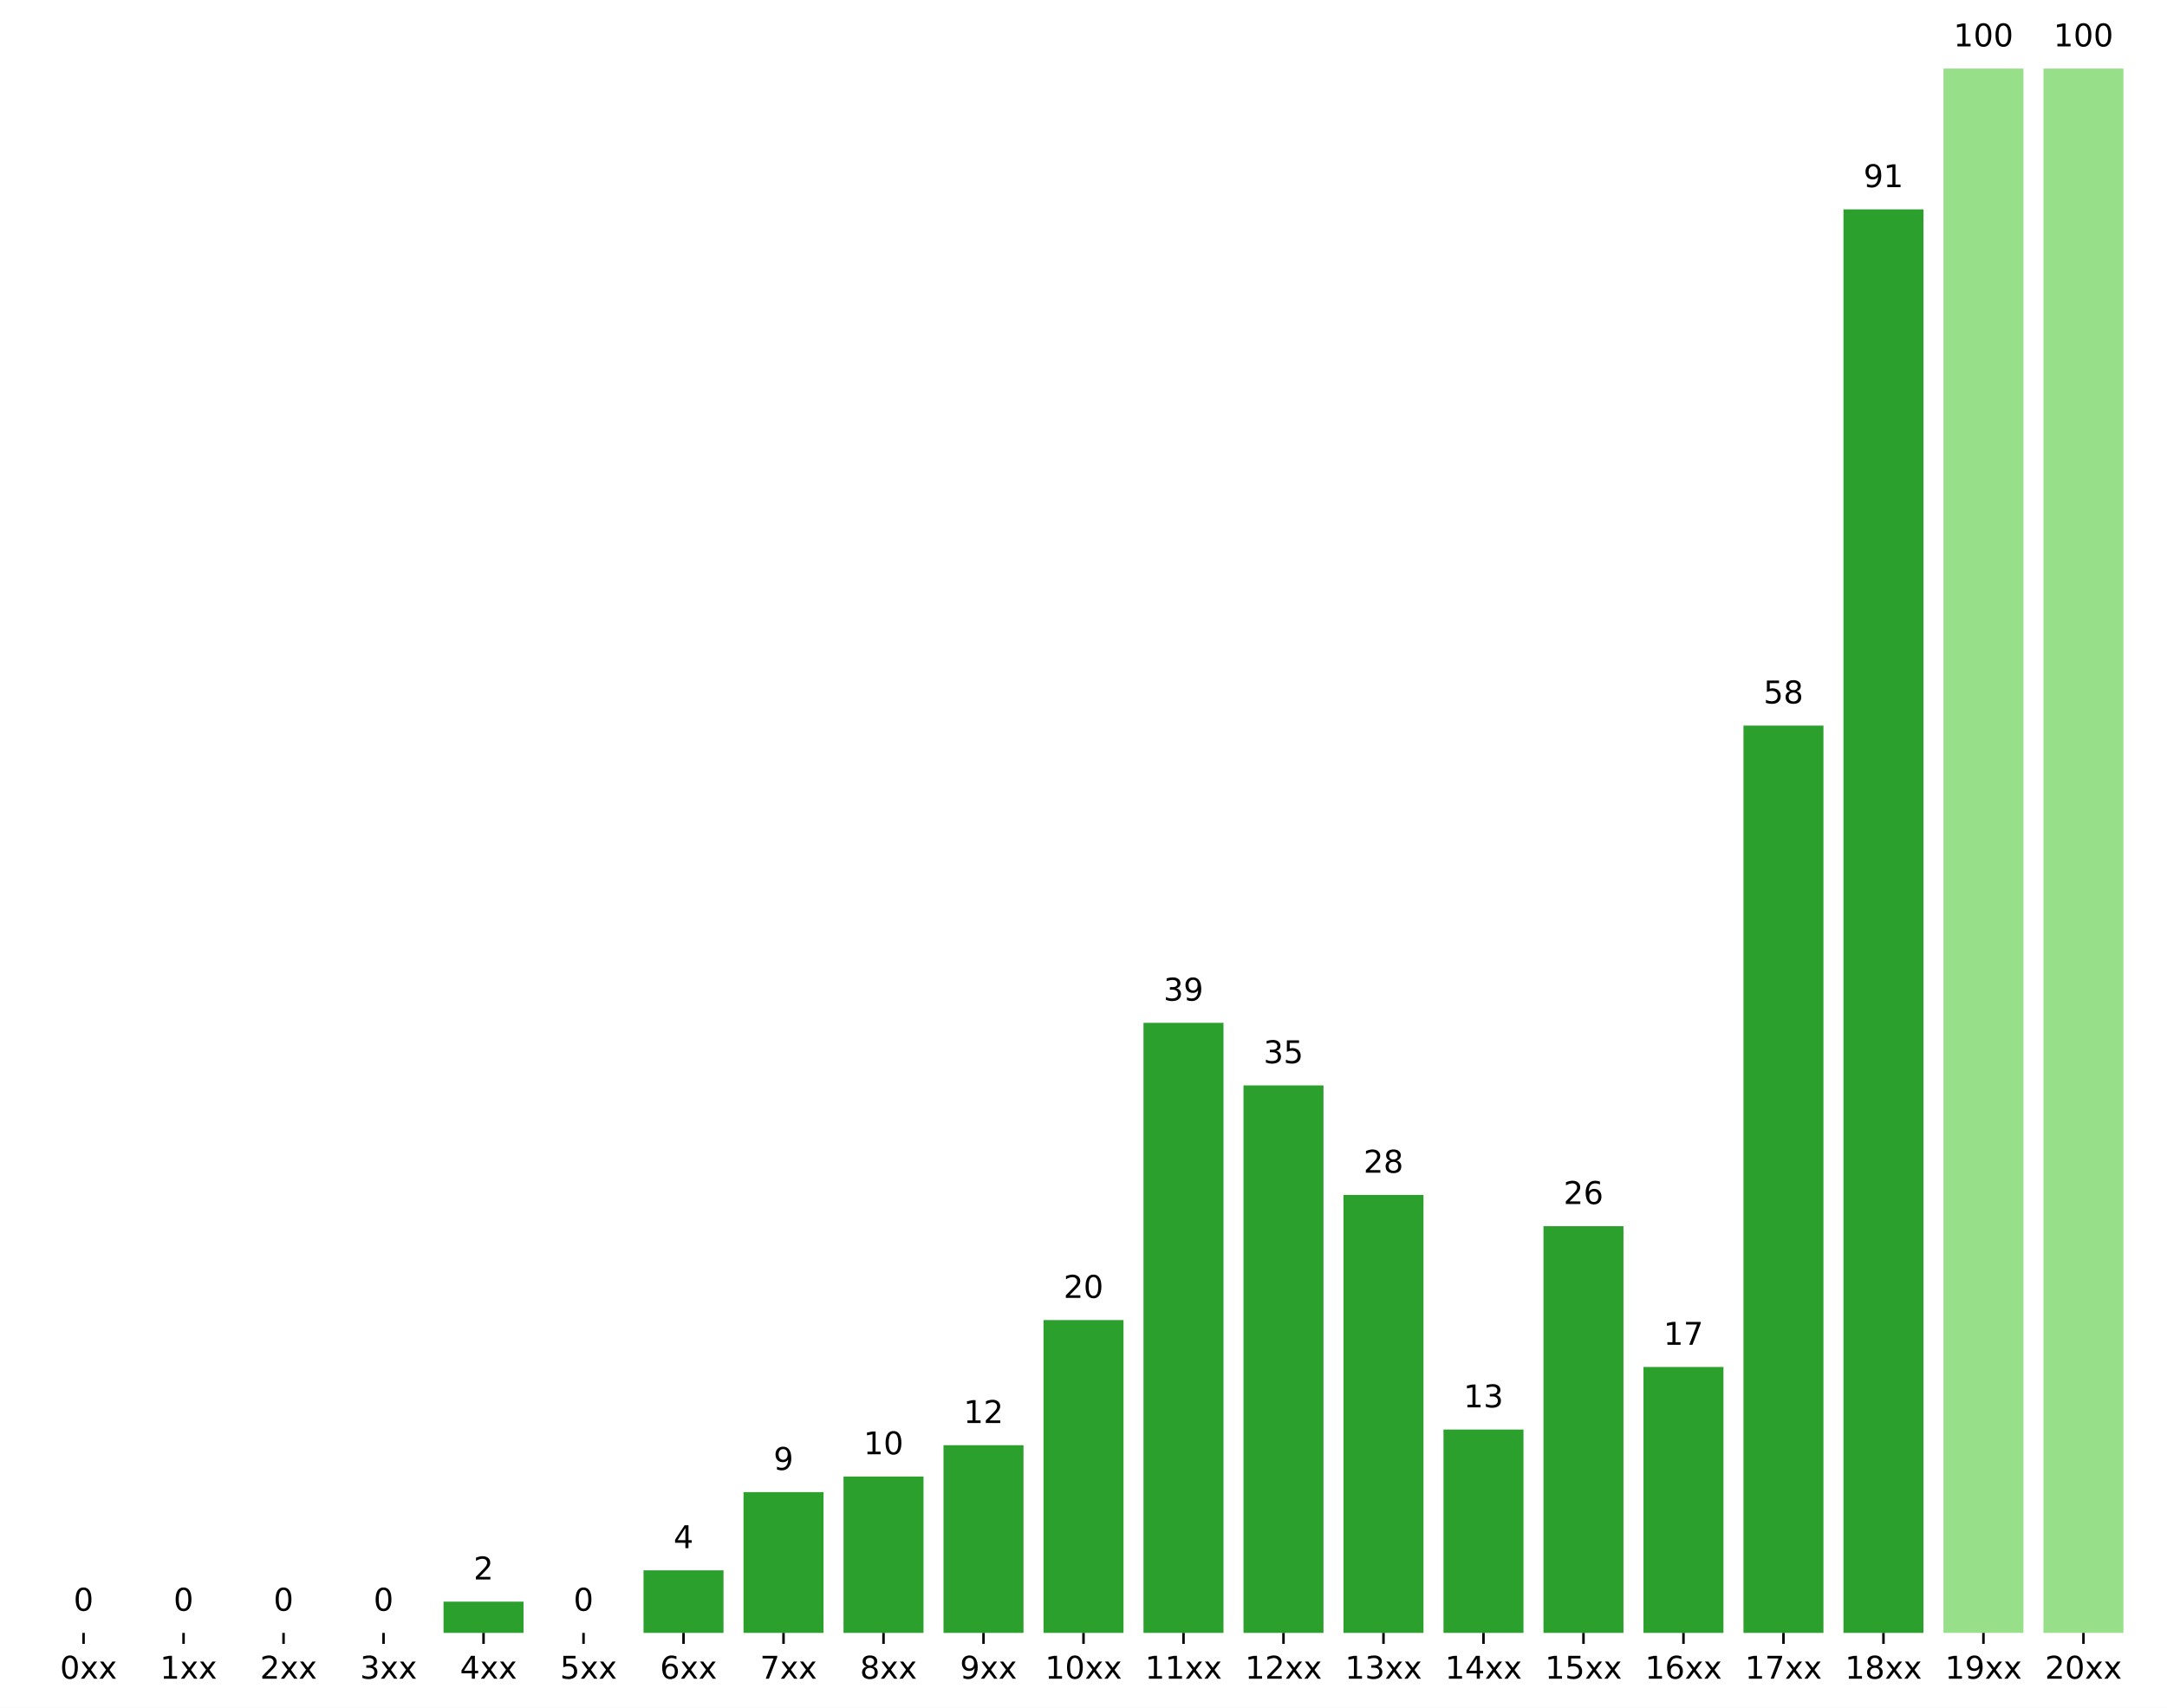
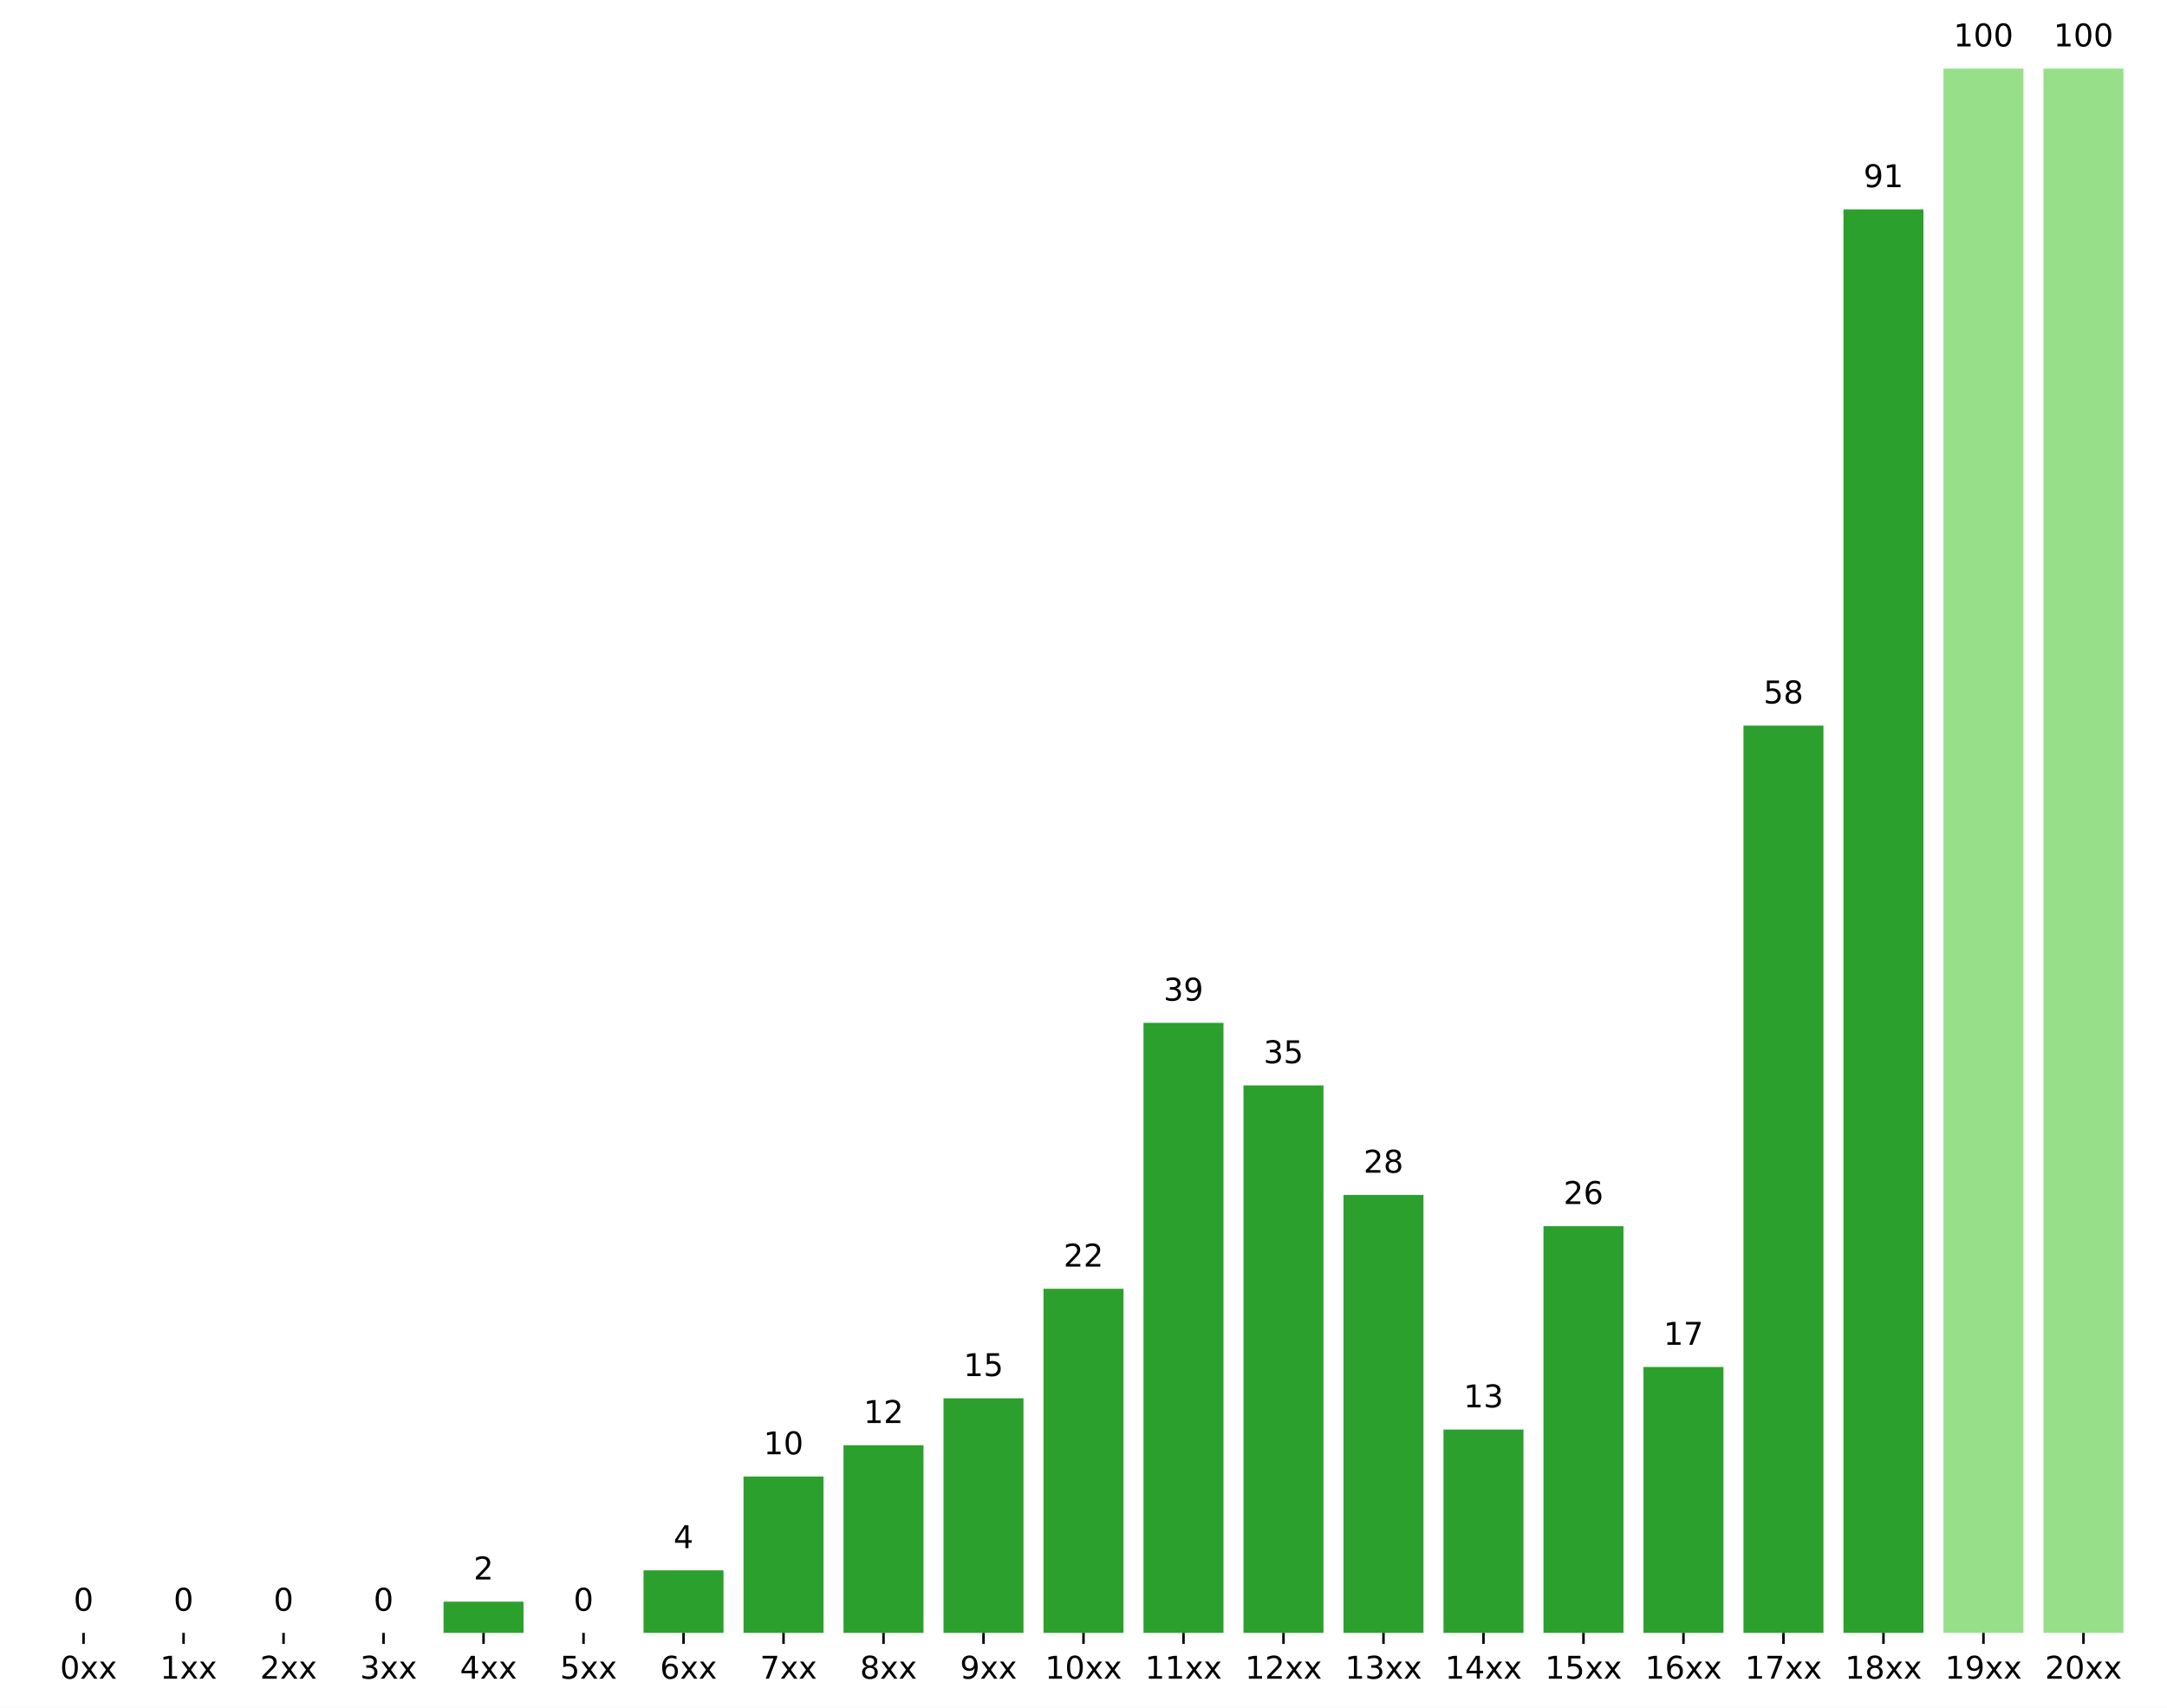
<svg xmlns="http://www.w3.org/2000/svg" xmlns:xlink="http://www.w3.org/1999/xlink" height="544.716pt" version="1.1" viewBox="0 0 691 544.716" width="691pt">
  <defs>
    <style type="text/css">
*{stroke-linecap:butt;stroke-linejoin:round;}
  </style>
  </defs>
  <g id="figure_1">
    <g id="patch_1">
      <path d="M 0 544.716  L 691 544.716  L 691 0  L 0 0  z " style="fill:#ffffff;" />
    </g>
    <g id="axes_1">
      <g id="patch_2">
        <path d="M 10.7 520.838  L 680.3 520.838  L 680.3 21.878  L 10.7 21.878  z " style="fill:#ffffff;" />
      </g>
      <g id="patch_3">
-         <path clip-path="url(#p162cd5105e)" d="M 13.889 520.838  L 39.397 520.838  L 39.397 520.838  L 13.889 520.838  z " style="fill:#2ca02c;" />
+         <path clip-path="url(#paf70089887)" d="M 13.889 520.838  L 39.397 520.838  L 39.397 520.838  L 13.889 520.838  z " style="fill:#2ca02c;" />
      </g>
      <g id="patch_4">
-         <path clip-path="url(#p162cd5105e)" d="M 45.774 520.838  L 71.283 520.838  L 71.283 520.838  L 45.774 520.838  z " style="fill:#2ca02c;" />
+         <path clip-path="url(#paf70089887)" d="M 45.774 520.838  L 71.283 520.838  L 71.283 520.838  L 45.774 520.838  z " style="fill:#2ca02c;" />
      </g>
      <g id="patch_5">
-         <path clip-path="url(#p162cd5105e)" d="M 77.66 520.838  L 103.169 520.838  L 103.169 520.838  L 77.66 520.838  z " style="fill:#2ca02c;" />
+         <path clip-path="url(#paf70089887)" d="M 77.66 520.838  L 103.169 520.838  L 103.169 520.838  L 77.66 520.838  z " style="fill:#2ca02c;" />
      </g>
      <g id="patch_6">
-         <path clip-path="url(#p162cd5105e)" d="M 109.546 520.838  L 135.054 520.838  L 135.054 520.838  L 109.546 520.838  z " style="fill:#2ca02c;" />
+         <path clip-path="url(#paf70089887)" d="M 109.546 520.838  L 135.054 520.838  L 135.054 520.838  L 109.546 520.838  z " style="fill:#2ca02c;" />
      </g>
      <g id="patch_7">
-         <path clip-path="url(#p162cd5105e)" d="M 141.431 520.838  L 166.94 520.838  L 166.94 510.859  L 141.431 510.859  z " style="fill:#2ca02c;" />
+         <path clip-path="url(#paf70089887)" d="M 141.431 520.838  L 166.94 520.838  L 166.94 510.859  L 141.431 510.859  z " style="fill:#2ca02c;" />
      </g>
      <g id="patch_8">
-         <path clip-path="url(#p162cd5105e)" d="M 173.317 520.838  L 198.826 520.838  L 198.826 520.838  L 173.317 520.838  z " style="fill:#2ca02c;" />
+         <path clip-path="url(#paf70089887)" d="M 173.317 520.838  L 198.826 520.838  L 198.826 520.838  L 173.317 520.838  z " style="fill:#2ca02c;" />
      </g>
      <g id="patch_9">
-         <path clip-path="url(#p162cd5105e)" d="M 205.203 520.838  L 230.711 520.838  L 230.711 500.88  L 205.203 500.88  z " style="fill:#2ca02c;" />
+         <path clip-path="url(#paf70089887)" d="M 205.203 520.838  L 230.711 520.838  L 230.711 500.88  L 205.203 500.88  z " style="fill:#2ca02c;" />
      </g>
      <g id="patch_10">
-         <path clip-path="url(#p162cd5105e)" d="M 237.089 520.838  L 262.597 520.838  L 262.597 475.932  L 237.089 475.932  z " style="fill:#2ca02c;" />
+         <path clip-path="url(#paf70089887)" d="M 237.089 520.838  L 262.597 520.838  L 262.597 470.942  L 237.089 470.942  z " style="fill:#2ca02c;" />
      </g>
      <g id="patch_11">
-         <path clip-path="url(#p162cd5105e)" d="M 268.974 520.838  L 294.483 520.838  L 294.483 470.942  L 268.974 470.942  z " style="fill:#2ca02c;" />
+         <path clip-path="url(#paf70089887)" d="M 268.974 520.838  L 294.483 520.838  L 294.483 460.963  L 268.974 460.963  z " style="fill:#2ca02c;" />
      </g>
      <g id="patch_12">
-         <path clip-path="url(#p162cd5105e)" d="M 300.86 520.838  L 326.369 520.838  L 326.369 460.963  L 300.86 460.963  z " style="fill:#2ca02c;" />
+         <path clip-path="url(#paf70089887)" d="M 300.86 520.838  L 326.369 520.838  L 326.369 445.994  L 300.86 445.994  z " style="fill:#2ca02c;" />
      </g>
      <g id="patch_13">
-         <path clip-path="url(#p162cd5105e)" d="M 332.746 520.838  L 358.254 520.838  L 358.254 421.046  L 332.746 421.046  z " style="fill:#2ca02c;" />
+         <path clip-path="url(#paf70089887)" d="M 332.746 520.838  L 358.254 520.838  L 358.254 411.067  L 332.746 411.067  z " style="fill:#2ca02c;" />
      </g>
      <g id="patch_14">
-         <path clip-path="url(#p162cd5105e)" d="M 364.631 520.838  L 390.14 520.838  L 390.14 326.244  L 364.631 326.244  z " style="fill:#2ca02c;" />
+         <path clip-path="url(#paf70089887)" d="M 364.631 520.838  L 390.14 520.838  L 390.14 326.244  L 364.631 326.244  z " style="fill:#2ca02c;" />
      </g>
      <g id="patch_15">
-         <path clip-path="url(#p162cd5105e)" d="M 396.517 520.838  L 422.026 520.838  L 422.026 346.202  L 396.517 346.202  z " style="fill:#2ca02c;" />
+         <path clip-path="url(#paf70089887)" d="M 396.517 520.838  L 422.026 520.838  L 422.026 346.202  L 396.517 346.202  z " style="fill:#2ca02c;" />
      </g>
      <g id="patch_16">
-         <path clip-path="url(#p162cd5105e)" d="M 428.403 520.838  L 453.911 520.838  L 453.911 381.129  L 428.403 381.129  z " style="fill:#2ca02c;" />
+         <path clip-path="url(#paf70089887)" d="M 428.403 520.838  L 453.911 520.838  L 453.911 381.129  L 428.403 381.129  z " style="fill:#2ca02c;" />
      </g>
      <g id="patch_17">
-         <path clip-path="url(#p162cd5105e)" d="M 460.289 520.838  L 485.797 520.838  L 485.797 455.973  L 460.289 455.973  z " style="fill:#2ca02c;" />
+         <path clip-path="url(#paf70089887)" d="M 460.289 520.838  L 485.797 520.838  L 485.797 455.973  L 460.289 455.973  z " style="fill:#2ca02c;" />
      </g>
      <g id="patch_18">
-         <path clip-path="url(#p162cd5105e)" d="M 492.174 520.838  L 517.683 520.838  L 517.683 391.109  L 492.174 391.109  z " style="fill:#2ca02c;" />
+         <path clip-path="url(#paf70089887)" d="M 492.174 520.838  L 517.683 520.838  L 517.683 391.109  L 492.174 391.109  z " style="fill:#2ca02c;" />
      </g>
      <g id="patch_19">
-         <path clip-path="url(#p162cd5105e)" d="M 524.06 520.838  L 549.569 520.838  L 549.569 436.015  L 524.06 436.015  z " style="fill:#2ca02c;" />
+         <path clip-path="url(#paf70089887)" d="M 524.06 520.838  L 549.569 520.838  L 549.569 436.015  L 524.06 436.015  z " style="fill:#2ca02c;" />
      </g>
      <g id="patch_20">
-         <path clip-path="url(#p162cd5105e)" d="M 555.946 520.838  L 581.454 520.838  L 581.454 231.441  L 555.946 231.441  z " style="fill:#2ca02c;" />
+         <path clip-path="url(#paf70089887)" d="M 555.946 520.838  L 581.454 520.838  L 581.454 231.441  L 555.946 231.441  z " style="fill:#2ca02c;" />
      </g>
      <g id="patch_21">
-         <path clip-path="url(#p162cd5105e)" d="M 587.831 520.838  L 613.34 520.838  L 613.34 66.785  L 587.831 66.785  z " style="fill:#2ca02c;" />
+         <path clip-path="url(#paf70089887)" d="M 587.831 520.838  L 613.34 520.838  L 613.34 66.785  L 587.831 66.785  z " style="fill:#2ca02c;" />
      </g>
      <g id="patch_22">
-         <path clip-path="url(#p162cd5105e)" d="M 619.717 520.838  L 645.226 520.838  L 645.226 21.878  L 619.717 21.878  z " style="fill:#98df8a;" />
+         <path clip-path="url(#paf70089887)" d="M 619.717 520.838  L 645.226 520.838  L 645.226 21.878  L 619.717 21.878  z " style="fill:#98df8a;" />
      </g>
      <g id="patch_23">
-         <path clip-path="url(#p162cd5105e)" d="M 651.603 520.838  L 677.111 520.838  L 677.111 21.878  L 651.603 21.878  z " style="fill:#98df8a;" />
+         <path clip-path="url(#paf70089887)" d="M 651.603 520.838  L 677.111 520.838  L 677.111 21.878  L 651.603 21.878  z " style="fill:#98df8a;" />
      </g>
      <g id="matplotlib.axis_1">
        <g id="xtick_1">
          <g id="line2d_1">
            <defs>
-               <path d="M 0 0  L 0 3.5  " id="m5bf35307ea" style="stroke:#000000;stroke-width:0.8;" />
-             </defs>
-             <g>
-               <use style="stroke:#000000;stroke-width:0.8;" x="26.643" xlink:href="#m5bf35307ea" y="520.838" />
+               <path d="M 0 0  L 0 3.5  " id="mdc2abfb464" style="stroke:#000000;stroke-width:0.8;" />
+             </defs>
+             <g>
+               <use style="stroke:#000000;stroke-width:0.8;" x="26.643" xlink:href="#mdc2abfb464" y="520.838" />
            </g>
          </g>
          <g id="text_1">
            <defs>
              <path id="DejaVuSans-20" />
              <path d="M 31.781 66.406  Q 24.172 66.406 20.328 58.906  Q 16.5 51.422 16.5 36.375  Q 16.5 21.391 20.328 13.891  Q 24.172 6.391 31.781 6.391  Q 39.453 6.391 43.281 13.891  Q 47.125 21.391 47.125 36.375  Q 47.125 51.422 43.281 58.906  Q 39.453 66.406 31.781 66.406  z M 31.781 74.219  Q 44.047 74.219 50.516 64.516  Q 56.984 54.828 56.984 36.375  Q 56.984 17.969 50.516 8.266  Q 44.047 -1.422 31.781 -1.422  Q 19.531 -1.422 13.062 8.266  Q 6.594 17.969 6.594 36.375  Q 6.594 54.828 13.062 64.516  Q 19.531 74.219 31.781 74.219  z " id="DejaVuSans-30" />
              <path d="M 54.891 54.688  L 35.109 28.078  L 55.906 0  L 45.312 0  L 29.391 21.484  L 13.484 0  L 2.875 0  L 24.125 28.609  L 4.688 54.688  L 15.281 54.688  L 29.781 35.203  L 44.281 54.688  z " id="DejaVuSans-78" />
            </defs>
            <g transform="translate(15.95379 535.4366)scale(0.1 -0.1)">
              <use xlink:href="#DejaVuSans-20" />
              <use x="31.787" xlink:href="#DejaVuSans-30" />
              <use x="95.41" xlink:href="#DejaVuSans-78" />
              <use x="154.59" xlink:href="#DejaVuSans-78" />
            </g>
          </g>
        </g>
        <g id="xtick_2">
          <g id="line2d_2">
            <g>
-               <use style="stroke:#000000;stroke-width:0.8;" x="58.529" xlink:href="#m5bf35307ea" y="520.838" />
+               <use style="stroke:#000000;stroke-width:0.8;" x="58.529" xlink:href="#mdc2abfb464" y="520.838" />
            </g>
          </g>
          <g id="text_2">
            <defs>
              <path d="M 12.406 8.297  L 28.516 8.297  L 28.516 63.922  L 10.984 60.406  L 10.984 69.391  L 28.422 72.906  L 38.281 72.906  L 38.281 8.297  L 54.391 8.297  L 54.391 0  L 12.406 0  z " id="DejaVuSans-31" />
            </defs>
            <g transform="translate(47.83951 535.4366)scale(0.1 -0.1)">
              <use xlink:href="#DejaVuSans-20" />
              <use x="31.787" xlink:href="#DejaVuSans-31" />
              <use x="95.41" xlink:href="#DejaVuSans-78" />
              <use x="154.59" xlink:href="#DejaVuSans-78" />
            </g>
          </g>
        </g>
        <g id="xtick_3">
          <g id="line2d_3">
            <g>
-               <use style="stroke:#000000;stroke-width:0.8;" x="90.414" xlink:href="#m5bf35307ea" y="520.838" />
+               <use style="stroke:#000000;stroke-width:0.8;" x="90.414" xlink:href="#mdc2abfb464" y="520.838" />
            </g>
          </g>
          <g id="text_3">
            <defs>
              <path d="M 19.188 8.297  L 53.609 8.297  L 53.609 0  L 7.328 0  L 7.328 8.297  Q 12.938 14.109 22.625 23.891  Q 32.328 33.688 34.812 36.531  Q 39.547 41.844 41.422 45.531  Q 43.312 49.219 43.312 52.781  Q 43.312 58.594 39.234 62.25  Q 35.156 65.922 28.609 65.922  Q 23.969 65.922 18.812 64.312  Q 13.672 62.703 7.812 59.422  L 7.812 69.391  Q 13.766 71.781 18.938 73  Q 24.125 74.219 28.422 74.219  Q 39.75 74.219 46.484 68.547  Q 53.219 62.891 53.219 53.422  Q 53.219 48.922 51.531 44.891  Q 49.859 40.875 45.406 35.406  Q 44.188 33.984 37.641 27.219  Q 31.109 20.453 19.188 8.297  z " id="DejaVuSans-32" />
            </defs>
            <g transform="translate(79.72522 535.4366)scale(0.1 -0.1)">
              <use xlink:href="#DejaVuSans-20" />
              <use x="31.787" xlink:href="#DejaVuSans-32" />
              <use x="95.41" xlink:href="#DejaVuSans-78" />
              <use x="154.59" xlink:href="#DejaVuSans-78" />
            </g>
          </g>
        </g>
        <g id="xtick_4">
          <g id="line2d_4">
            <g>
-               <use style="stroke:#000000;stroke-width:0.8;" x="122.3" xlink:href="#m5bf35307ea" y="520.838" />
+               <use style="stroke:#000000;stroke-width:0.8;" x="122.3" xlink:href="#mdc2abfb464" y="520.838" />
            </g>
          </g>
          <g id="text_4">
            <defs>
              <path d="M 40.578 39.312  Q 47.656 37.797 51.625 33  Q 55.609 28.219 55.609 21.188  Q 55.609 10.406 48.188 4.484  Q 40.766 -1.422 27.094 -1.422  Q 22.516 -1.422 17.656 -0.516  Q 12.797 0.391 7.625 2.203  L 7.625 11.719  Q 11.719 9.328 16.594 8.109  Q 21.484 6.891 26.812 6.891  Q 36.078 6.891 40.938 10.547  Q 45.797 14.203 45.797 21.188  Q 45.797 27.641 41.281 31.266  Q 36.766 34.906 28.719 34.906  L 20.219 34.906  L 20.219 43.016  L 29.109 43.016  Q 36.375 43.016 40.234 45.922  Q 44.094 48.828 44.094 54.297  Q 44.094 59.906 40.109 62.906  Q 36.141 65.922 28.719 65.922  Q 24.656 65.922 20.016 65.031  Q 15.375 64.156 9.812 62.312  L 9.812 71.094  Q 15.438 72.656 20.344 73.438  Q 25.25 74.219 29.594 74.219  Q 40.828 74.219 47.359 69.109  Q 53.906 64.016 53.906 55.328  Q 53.906 49.266 50.438 45.094  Q 46.969 40.922 40.578 39.312  z " id="DejaVuSans-33" />
            </defs>
            <g transform="translate(111.6109 535.4366)scale(0.1 -0.1)">
              <use xlink:href="#DejaVuSans-20" />
              <use x="31.787" xlink:href="#DejaVuSans-33" />
              <use x="95.41" xlink:href="#DejaVuSans-78" />
              <use x="154.59" xlink:href="#DejaVuSans-78" />
            </g>
          </g>
        </g>
        <g id="xtick_5">
          <g id="line2d_5">
            <g>
-               <use style="stroke:#000000;stroke-width:0.8;" x="154.186" xlink:href="#m5bf35307ea" y="520.838" />
+               <use style="stroke:#000000;stroke-width:0.8;" x="154.186" xlink:href="#mdc2abfb464" y="520.838" />
            </g>
          </g>
          <g id="text_5">
            <defs>
              <path d="M 37.797 64.312  L 12.891 25.391  L 37.797 25.391  z M 35.203 72.906  L 47.609 72.906  L 47.609 25.391  L 58.016 25.391  L 58.016 17.188  L 47.609 17.188  L 47.609 0  L 37.797 0  L 37.797 17.188  L 4.891 17.188  L 4.891 26.703  z " id="DejaVuSans-34" />
            </defs>
            <g transform="translate(143.4967 535.4366)scale(0.1 -0.1)">
              <use xlink:href="#DejaVuSans-20" />
              <use x="31.787" xlink:href="#DejaVuSans-34" />
              <use x="95.41" xlink:href="#DejaVuSans-78" />
              <use x="154.59" xlink:href="#DejaVuSans-78" />
            </g>
          </g>
        </g>
        <g id="xtick_6">
          <g id="line2d_6">
            <g>
-               <use style="stroke:#000000;stroke-width:0.8;" x="186.071" xlink:href="#m5bf35307ea" y="520.838" />
+               <use style="stroke:#000000;stroke-width:0.8;" x="186.071" xlink:href="#mdc2abfb464" y="520.838" />
            </g>
          </g>
          <g id="text_6">
            <defs>
              <path d="M 10.797 72.906  L 49.516 72.906  L 49.516 64.594  L 19.828 64.594  L 19.828 46.734  Q 21.969 47.469 24.109 47.828  Q 26.266 48.188 28.422 48.188  Q 40.625 48.188 47.75 41.5  Q 54.891 34.812 54.891 23.391  Q 54.891 11.625 47.562 5.094  Q 40.234 -1.422 26.906 -1.422  Q 22.312 -1.422 17.547 -0.641  Q 12.797 0.141 7.719 1.703  L 7.719 11.625  Q 12.109 9.234 16.797 8.062  Q 21.484 6.891 26.703 6.891  Q 35.156 6.891 40.078 11.328  Q 45.016 15.766 45.016 23.391  Q 45.016 31 40.078 35.438  Q 35.156 39.891 26.703 39.891  Q 22.75 39.891 18.812 39.016  Q 14.891 38.141 10.797 36.281  z " id="DejaVuSans-35" />
            </defs>
            <g transform="translate(175.3824 535.4366)scale(0.1 -0.1)">
              <use xlink:href="#DejaVuSans-20" />
              <use x="31.787" xlink:href="#DejaVuSans-35" />
              <use x="95.41" xlink:href="#DejaVuSans-78" />
              <use x="154.59" xlink:href="#DejaVuSans-78" />
            </g>
          </g>
        </g>
        <g id="xtick_7">
          <g id="line2d_7">
            <g>
-               <use style="stroke:#000000;stroke-width:0.8;" x="217.957" xlink:href="#m5bf35307ea" y="520.838" />
+               <use style="stroke:#000000;stroke-width:0.8;" x="217.957" xlink:href="#mdc2abfb464" y="520.838" />
            </g>
          </g>
          <g id="text_7">
            <defs>
              <path d="M 33.016 40.375  Q 26.375 40.375 22.484 35.828  Q 18.609 31.297 18.609 23.391  Q 18.609 15.531 22.484 10.953  Q 26.375 6.391 33.016 6.391  Q 39.656 6.391 43.531 10.953  Q 47.406 15.531 47.406 23.391  Q 47.406 31.297 43.531 35.828  Q 39.656 40.375 33.016 40.375  z M 52.594 71.297  L 52.594 62.312  Q 48.875 64.062 45.094 64.984  Q 41.312 65.922 37.594 65.922  Q 27.828 65.922 22.672 59.328  Q 17.531 52.734 16.797 39.406  Q 19.672 43.656 24.016 45.922  Q 28.375 48.188 33.594 48.188  Q 44.578 48.188 50.953 41.516  Q 57.328 34.859 57.328 23.391  Q 57.328 12.156 50.688 5.359  Q 44.047 -1.422 33.016 -1.422  Q 20.359 -1.422 13.672 8.266  Q 6.984 17.969 6.984 36.375  Q 6.984 53.656 15.188 63.938  Q 23.391 74.219 37.203 74.219  Q 40.922 74.219 44.703 73.484  Q 48.484 72.75 52.594 71.297  z " id="DejaVuSans-36" />
            </defs>
            <g transform="translate(207.2681 535.4366)scale(0.1 -0.1)">
              <use xlink:href="#DejaVuSans-20" />
              <use x="31.787" xlink:href="#DejaVuSans-36" />
              <use x="95.41" xlink:href="#DejaVuSans-78" />
              <use x="154.59" xlink:href="#DejaVuSans-78" />
            </g>
          </g>
        </g>
        <g id="xtick_8">
          <g id="line2d_8">
            <g>
-               <use style="stroke:#000000;stroke-width:0.8;" x="249.843" xlink:href="#m5bf35307ea" y="520.838" />
+               <use style="stroke:#000000;stroke-width:0.8;" x="249.843" xlink:href="#mdc2abfb464" y="520.838" />
            </g>
          </g>
          <g id="text_8">
            <defs>
              <path d="M 8.203 72.906  L 55.078 72.906  L 55.078 68.703  L 28.609 0  L 18.312 0  L 43.219 64.594  L 8.203 64.594  z " id="DejaVuSans-37" />
            </defs>
            <g transform="translate(239.1538 535.4366)scale(0.1 -0.1)">
              <use xlink:href="#DejaVuSans-20" />
              <use x="31.787" xlink:href="#DejaVuSans-37" />
              <use x="95.41" xlink:href="#DejaVuSans-78" />
              <use x="154.59" xlink:href="#DejaVuSans-78" />
            </g>
          </g>
        </g>
        <g id="xtick_9">
          <g id="line2d_9">
            <g>
-               <use style="stroke:#000000;stroke-width:0.8;" x="281.729" xlink:href="#m5bf35307ea" y="520.838" />
+               <use style="stroke:#000000;stroke-width:0.8;" x="281.729" xlink:href="#mdc2abfb464" y="520.838" />
            </g>
          </g>
          <g id="text_9">
            <defs>
              <path d="M 31.781 34.625  Q 24.75 34.625 20.719 30.859  Q 16.703 27.094 16.703 20.516  Q 16.703 13.922 20.719 10.156  Q 24.75 6.391 31.781 6.391  Q 38.812 6.391 42.859 10.172  Q 46.922 13.969 46.922 20.516  Q 46.922 27.094 42.891 30.859  Q 38.875 34.625 31.781 34.625  z M 21.922 38.812  Q 15.578 40.375 12.031 44.719  Q 8.5 49.078 8.5 55.328  Q 8.5 64.062 14.719 69.141  Q 20.953 74.219 31.781 74.219  Q 42.672 74.219 48.875 69.141  Q 55.078 64.062 55.078 55.328  Q 55.078 49.078 51.531 44.719  Q 48 40.375 41.703 38.812  Q 48.828 37.156 52.797 32.312  Q 56.781 27.484 56.781 20.516  Q 56.781 9.906 50.312 4.234  Q 43.844 -1.422 31.781 -1.422  Q 19.734 -1.422 13.25 4.234  Q 6.781 9.906 6.781 20.516  Q 6.781 27.484 10.781 32.312  Q 14.797 37.156 21.922 38.812  z M 18.312 54.391  Q 18.312 48.734 21.844 45.562  Q 25.391 42.391 31.781 42.391  Q 38.141 42.391 41.719 45.562  Q 45.312 48.734 45.312 54.391  Q 45.312 60.062 41.719 63.234  Q 38.141 66.406 31.781 66.406  Q 25.391 66.406 21.844 63.234  Q 18.312 60.062 18.312 54.391  z " id="DejaVuSans-38" />
            </defs>
            <g transform="translate(271.0395 535.4366)scale(0.1 -0.1)">
              <use xlink:href="#DejaVuSans-20" />
              <use x="31.787" xlink:href="#DejaVuSans-38" />
              <use x="95.41" xlink:href="#DejaVuSans-78" />
              <use x="154.59" xlink:href="#DejaVuSans-78" />
            </g>
          </g>
        </g>
        <g id="xtick_10">
          <g id="line2d_10">
            <g>
-               <use style="stroke:#000000;stroke-width:0.8;" x="313.614" xlink:href="#m5bf35307ea" y="520.838" />
+               <use style="stroke:#000000;stroke-width:0.8;" x="313.614" xlink:href="#mdc2abfb464" y="520.838" />
            </g>
          </g>
          <g id="text_10">
            <defs>
              <path d="M 10.984 1.516  L 10.984 10.5  Q 14.703 8.734 18.5 7.812  Q 22.312 6.891 25.984 6.891  Q 35.75 6.891 40.891 13.453  Q 46.047 20.016 46.781 33.406  Q 43.953 29.203 39.594 26.953  Q 35.25 24.703 29.984 24.703  Q 19.047 24.703 12.672 31.312  Q 6.297 37.938 6.297 49.422  Q 6.297 60.641 12.938 67.422  Q 19.578 74.219 30.609 74.219  Q 43.266 74.219 49.922 64.516  Q 56.594 54.828 56.594 36.375  Q 56.594 19.141 48.406 8.859  Q 40.234 -1.422 26.422 -1.422  Q 22.703 -1.422 18.891 -0.688  Q 15.094 0.047 10.984 1.516  z M 30.609 32.422  Q 37.25 32.422 41.125 36.953  Q 45.016 41.5 45.016 49.422  Q 45.016 57.281 41.125 61.844  Q 37.25 66.406 30.609 66.406  Q 23.969 66.406 20.094 61.844  Q 16.219 57.281 16.219 49.422  Q 16.219 41.5 20.094 36.953  Q 23.969 32.422 30.609 32.422  z " id="DejaVuSans-39" />
            </defs>
            <g transform="translate(302.9252 535.4366)scale(0.1 -0.1)">
              <use xlink:href="#DejaVuSans-20" />
              <use x="31.787" xlink:href="#DejaVuSans-39" />
              <use x="95.41" xlink:href="#DejaVuSans-78" />
              <use x="154.59" xlink:href="#DejaVuSans-78" />
            </g>
          </g>
        </g>
        <g id="xtick_11">
          <g id="line2d_11">
            <g>
-               <use style="stroke:#000000;stroke-width:0.8;" x="345.5" xlink:href="#m5bf35307ea" y="520.838" />
+               <use style="stroke:#000000;stroke-width:0.8;" x="345.5" xlink:href="#mdc2abfb464" y="520.838" />
            </g>
          </g>
          <g id="text_11">
            <g transform="translate(333.2188 535.4366)scale(0.1 -0.1)">
              <use xlink:href="#DejaVuSans-31" />
              <use x="63.623" xlink:href="#DejaVuSans-30" />
              <use x="127.246" xlink:href="#DejaVuSans-78" />
              <use x="186.426" xlink:href="#DejaVuSans-78" />
            </g>
          </g>
        </g>
        <g id="xtick_12">
          <g id="line2d_12">
            <g>
-               <use style="stroke:#000000;stroke-width:0.8;" x="377.386" xlink:href="#m5bf35307ea" y="520.838" />
+               <use style="stroke:#000000;stroke-width:0.8;" x="377.386" xlink:href="#mdc2abfb464" y="520.838" />
            </g>
          </g>
          <g id="text_12">
            <g transform="translate(365.1045 535.4366)scale(0.1 -0.1)">
              <use xlink:href="#DejaVuSans-31" />
              <use x="63.623" xlink:href="#DejaVuSans-31" />
              <use x="127.246" xlink:href="#DejaVuSans-78" />
              <use x="186.426" xlink:href="#DejaVuSans-78" />
            </g>
          </g>
        </g>
        <g id="xtick_13">
          <g id="line2d_13">
            <g>
-               <use style="stroke:#000000;stroke-width:0.8;" x="409.271" xlink:href="#m5bf35307ea" y="520.838" />
+               <use style="stroke:#000000;stroke-width:0.8;" x="409.271" xlink:href="#mdc2abfb464" y="520.838" />
            </g>
          </g>
          <g id="text_13">
            <g transform="translate(396.9902 535.4366)scale(0.1 -0.1)">
              <use xlink:href="#DejaVuSans-31" />
              <use x="63.623" xlink:href="#DejaVuSans-32" />
              <use x="127.246" xlink:href="#DejaVuSans-78" />
              <use x="186.426" xlink:href="#DejaVuSans-78" />
            </g>
          </g>
        </g>
        <g id="xtick_14">
          <g id="line2d_14">
            <g>
-               <use style="stroke:#000000;stroke-width:0.8;" x="441.157" xlink:href="#m5bf35307ea" y="520.838" />
+               <use style="stroke:#000000;stroke-width:0.8;" x="441.157" xlink:href="#mdc2abfb464" y="520.838" />
            </g>
          </g>
          <g id="text_14">
            <g transform="translate(428.8759 535.4366)scale(0.1 -0.1)">
              <use xlink:href="#DejaVuSans-31" />
              <use x="63.623" xlink:href="#DejaVuSans-33" />
              <use x="127.246" xlink:href="#DejaVuSans-78" />
              <use x="186.426" xlink:href="#DejaVuSans-78" />
            </g>
          </g>
        </g>
        <g id="xtick_15">
          <g id="line2d_15">
            <g>
-               <use style="stroke:#000000;stroke-width:0.8;" x="473.043" xlink:href="#m5bf35307ea" y="520.838" />
+               <use style="stroke:#000000;stroke-width:0.8;" x="473.043" xlink:href="#mdc2abfb464" y="520.838" />
            </g>
          </g>
          <g id="text_15">
            <g transform="translate(460.7616 535.4366)scale(0.1 -0.1)">
              <use xlink:href="#DejaVuSans-31" />
              <use x="63.623" xlink:href="#DejaVuSans-34" />
              <use x="127.246" xlink:href="#DejaVuSans-78" />
              <use x="186.426" xlink:href="#DejaVuSans-78" />
            </g>
          </g>
        </g>
        <g id="xtick_16">
          <g id="line2d_16">
            <g>
-               <use style="stroke:#000000;stroke-width:0.8;" x="504.929" xlink:href="#m5bf35307ea" y="520.838" />
+               <use style="stroke:#000000;stroke-width:0.8;" x="504.929" xlink:href="#mdc2abfb464" y="520.838" />
            </g>
          </g>
          <g id="text_16">
            <g transform="translate(492.6473 535.4366)scale(0.1 -0.1)">
              <use xlink:href="#DejaVuSans-31" />
              <use x="63.623" xlink:href="#DejaVuSans-35" />
              <use x="127.246" xlink:href="#DejaVuSans-78" />
              <use x="186.426" xlink:href="#DejaVuSans-78" />
            </g>
          </g>
        </g>
        <g id="xtick_17">
          <g id="line2d_17">
            <g>
-               <use style="stroke:#000000;stroke-width:0.8;" x="536.814" xlink:href="#m5bf35307ea" y="520.838" />
+               <use style="stroke:#000000;stroke-width:0.8;" x="536.814" xlink:href="#mdc2abfb464" y="520.838" />
            </g>
          </g>
          <g id="text_17">
            <g transform="translate(524.533 535.4366)scale(0.1 -0.1)">
              <use xlink:href="#DejaVuSans-31" />
              <use x="63.623" xlink:href="#DejaVuSans-36" />
              <use x="127.246" xlink:href="#DejaVuSans-78" />
              <use x="186.426" xlink:href="#DejaVuSans-78" />
            </g>
          </g>
        </g>
        <g id="xtick_18">
          <g id="line2d_18">
            <g>
-               <use style="stroke:#000000;stroke-width:0.8;" x="568.7" xlink:href="#m5bf35307ea" y="520.838" />
+               <use style="stroke:#000000;stroke-width:0.8;" x="568.7" xlink:href="#mdc2abfb464" y="520.838" />
            </g>
          </g>
          <g id="text_18">
            <g transform="translate(556.4188 535.4366)scale(0.1 -0.1)">
              <use xlink:href="#DejaVuSans-31" />
              <use x="63.623" xlink:href="#DejaVuSans-37" />
              <use x="127.246" xlink:href="#DejaVuSans-78" />
              <use x="186.426" xlink:href="#DejaVuSans-78" />
            </g>
          </g>
        </g>
        <g id="xtick_19">
          <g id="line2d_19">
            <g>
-               <use style="stroke:#000000;stroke-width:0.8;" x="600.586" xlink:href="#m5bf35307ea" y="520.838" />
+               <use style="stroke:#000000;stroke-width:0.8;" x="600.586" xlink:href="#mdc2abfb464" y="520.838" />
            </g>
          </g>
          <g id="text_19">
            <g transform="translate(588.3045 535.4366)scale(0.1 -0.1)">
              <use xlink:href="#DejaVuSans-31" />
              <use x="63.623" xlink:href="#DejaVuSans-38" />
              <use x="127.246" xlink:href="#DejaVuSans-78" />
              <use x="186.426" xlink:href="#DejaVuSans-78" />
            </g>
          </g>
        </g>
        <g id="xtick_20">
          <g id="line2d_20">
            <g>
-               <use style="stroke:#000000;stroke-width:0.8;" x="632.471" xlink:href="#m5bf35307ea" y="520.838" />
+               <use style="stroke:#000000;stroke-width:0.8;" x="632.471" xlink:href="#mdc2abfb464" y="520.838" />
            </g>
          </g>
          <g id="text_20">
            <g transform="translate(620.1902 535.4366)scale(0.1 -0.1)">
              <use xlink:href="#DejaVuSans-31" />
              <use x="63.623" xlink:href="#DejaVuSans-39" />
              <use x="127.246" xlink:href="#DejaVuSans-78" />
              <use x="186.426" xlink:href="#DejaVuSans-78" />
            </g>
          </g>
        </g>
        <g id="xtick_21">
          <g id="line2d_21">
            <g>
-               <use style="stroke:#000000;stroke-width:0.8;" x="664.357" xlink:href="#m5bf35307ea" y="520.838" />
+               <use style="stroke:#000000;stroke-width:0.8;" x="664.357" xlink:href="#mdc2abfb464" y="520.838" />
            </g>
          </g>
          <g id="text_21">
            <g transform="translate(652.0759 535.4366)scale(0.1 -0.1)">
              <use xlink:href="#DejaVuSans-32" />
              <use x="63.623" xlink:href="#DejaVuSans-30" />
              <use x="127.246" xlink:href="#DejaVuSans-78" />
              <use x="186.426" xlink:href="#DejaVuSans-78" />
            </g>
          </g>
        </g>
      </g>
      <g id="text_22">
        <g transform="translate(23.46161 513.7584)scale(0.1 -0.1)">
          <use xlink:href="#DejaVuSans-30" />
        </g>
      </g>
      <g id="text_23">
        <g transform="translate(55.34732 513.7584)scale(0.1 -0.1)">
          <use xlink:href="#DejaVuSans-30" />
        </g>
      </g>
      <g id="text_24">
        <g transform="translate(87.23304 513.7584)scale(0.1 -0.1)">
          <use xlink:href="#DejaVuSans-30" />
        </g>
      </g>
      <g id="text_25">
        <g transform="translate(119.1188 513.7584)scale(0.1 -0.1)">
          <use xlink:href="#DejaVuSans-30" />
        </g>
      </g>
      <g id="text_26">
        <g transform="translate(151.0045 503.7792)scale(0.1 -0.1)">
          <use xlink:href="#DejaVuSans-32" />
        </g>
      </g>
      <g id="text_27">
        <g transform="translate(182.8902 513.7584)scale(0.1 -0.1)">
          <use xlink:href="#DejaVuSans-30" />
        </g>
      </g>
      <g id="text_28">
        <g transform="translate(214.7759 493.8)scale(0.1 -0.1)">
          <use xlink:href="#DejaVuSans-34" />
        </g>
      </g>
      <g id="text_29">
-         <g transform="translate(246.6616 468.852)scale(0.1 -0.1)">
-           <use xlink:href="#DejaVuSans-39" />
+         <g transform="translate(243.4804 463.8624)scale(0.1 -0.1)">
+           <use xlink:href="#DejaVuSans-31" />
+           <use x="63.623" xlink:href="#DejaVuSans-30" />
        </g>
      </g>
      <g id="text_30">
-         <g transform="translate(275.3661 463.8624)scale(0.1 -0.1)">
-           <use xlink:href="#DejaVuSans-31" />
-           <use x="63.623" xlink:href="#DejaVuSans-30" />
+         <g transform="translate(275.3661 453.8832)scale(0.1 -0.1)">
+           <use xlink:href="#DejaVuSans-31" />
+           <use x="63.623" xlink:href="#DejaVuSans-32" />
        </g>
      </g>
      <g id="text_31">
-         <g transform="translate(307.2518 453.8832)scale(0.1 -0.1)">
-           <use xlink:href="#DejaVuSans-31" />
+         <g transform="translate(307.2518 438.9144)scale(0.1 -0.1)">
+           <use xlink:href="#DejaVuSans-31" />
+           <use x="63.623" xlink:href="#DejaVuSans-35" />
+         </g>
+       </g>
+       <g id="text_32">
+         <g transform="translate(339.1375 403.9872)scale(0.1 -0.1)">
+           <use xlink:href="#DejaVuSans-32" />
          <use x="63.623" xlink:href="#DejaVuSans-32" />
-         </g>
-       </g>
-       <g id="text_32">
-         <g transform="translate(339.1375 413.9664)scale(0.1 -0.1)">
-           <use xlink:href="#DejaVuSans-32" />
-           <use x="63.623" xlink:href="#DejaVuSans-30" />
        </g>
      </g>
      <g id="text_33">
        <g transform="translate(371.0232 319.164)scale(0.1 -0.1)">
          <use xlink:href="#DejaVuSans-33" />
          <use x="63.623" xlink:href="#DejaVuSans-39" />
        </g>
      </g>
      <g id="text_34">
        <g transform="translate(402.9089 339.1224)scale(0.1 -0.1)">
          <use xlink:href="#DejaVuSans-33" />
          <use x="63.623" xlink:href="#DejaVuSans-35" />
        </g>
      </g>
      <g id="text_35">
        <g transform="translate(434.7946 374.0496)scale(0.1 -0.1)">
          <use xlink:href="#DejaVuSans-32" />
          <use x="63.623" xlink:href="#DejaVuSans-38" />
        </g>
      </g>
      <g id="text_36">
        <g transform="translate(466.6804 448.8936)scale(0.1 -0.1)">
          <use xlink:href="#DejaVuSans-31" />
          <use x="63.623" xlink:href="#DejaVuSans-33" />
        </g>
      </g>
      <g id="text_37">
        <g transform="translate(498.5661 384.0288)scale(0.1 -0.1)">
          <use xlink:href="#DejaVuSans-32" />
          <use x="63.623" xlink:href="#DejaVuSans-36" />
        </g>
      </g>
      <g id="text_38">
        <g transform="translate(530.4518 428.9352)scale(0.1 -0.1)">
          <use xlink:href="#DejaVuSans-31" />
          <use x="63.623" xlink:href="#DejaVuSans-37" />
        </g>
      </g>
      <g id="text_39">
        <g transform="translate(562.3375 224.3616)scale(0.1 -0.1)">
          <use xlink:href="#DejaVuSans-35" />
          <use x="63.623" xlink:href="#DejaVuSans-38" />
        </g>
      </g>
      <g id="text_40">
        <g transform="translate(594.2232 59.70484)scale(0.1 -0.1)">
          <use xlink:href="#DejaVuSans-39" />
          <use x="63.623" xlink:href="#DejaVuSans-31" />
        </g>
      </g>
      <g id="text_41">
        <g transform="translate(622.9277 14.79844)scale(0.1 -0.1)">
          <use xlink:href="#DejaVuSans-31" />
          <use x="63.623" xlink:href="#DejaVuSans-30" />
          <use x="127.246" xlink:href="#DejaVuSans-30" />
        </g>
      </g>
      <g id="text_42">
        <g transform="translate(654.8134 14.79844)scale(0.1 -0.1)">
          <use xlink:href="#DejaVuSans-31" />
          <use x="63.623" xlink:href="#DejaVuSans-30" />
          <use x="127.246" xlink:href="#DejaVuSans-30" />
        </g>
      </g>
    </g>
  </g>
  <defs>
-     <clipPath id="p162cd5105e">
+     <clipPath id="paf70089887">
      <rect height="498.96" width="669.6" x="10.7" y="21.878" />
    </clipPath>
  </defs>
</svg>
